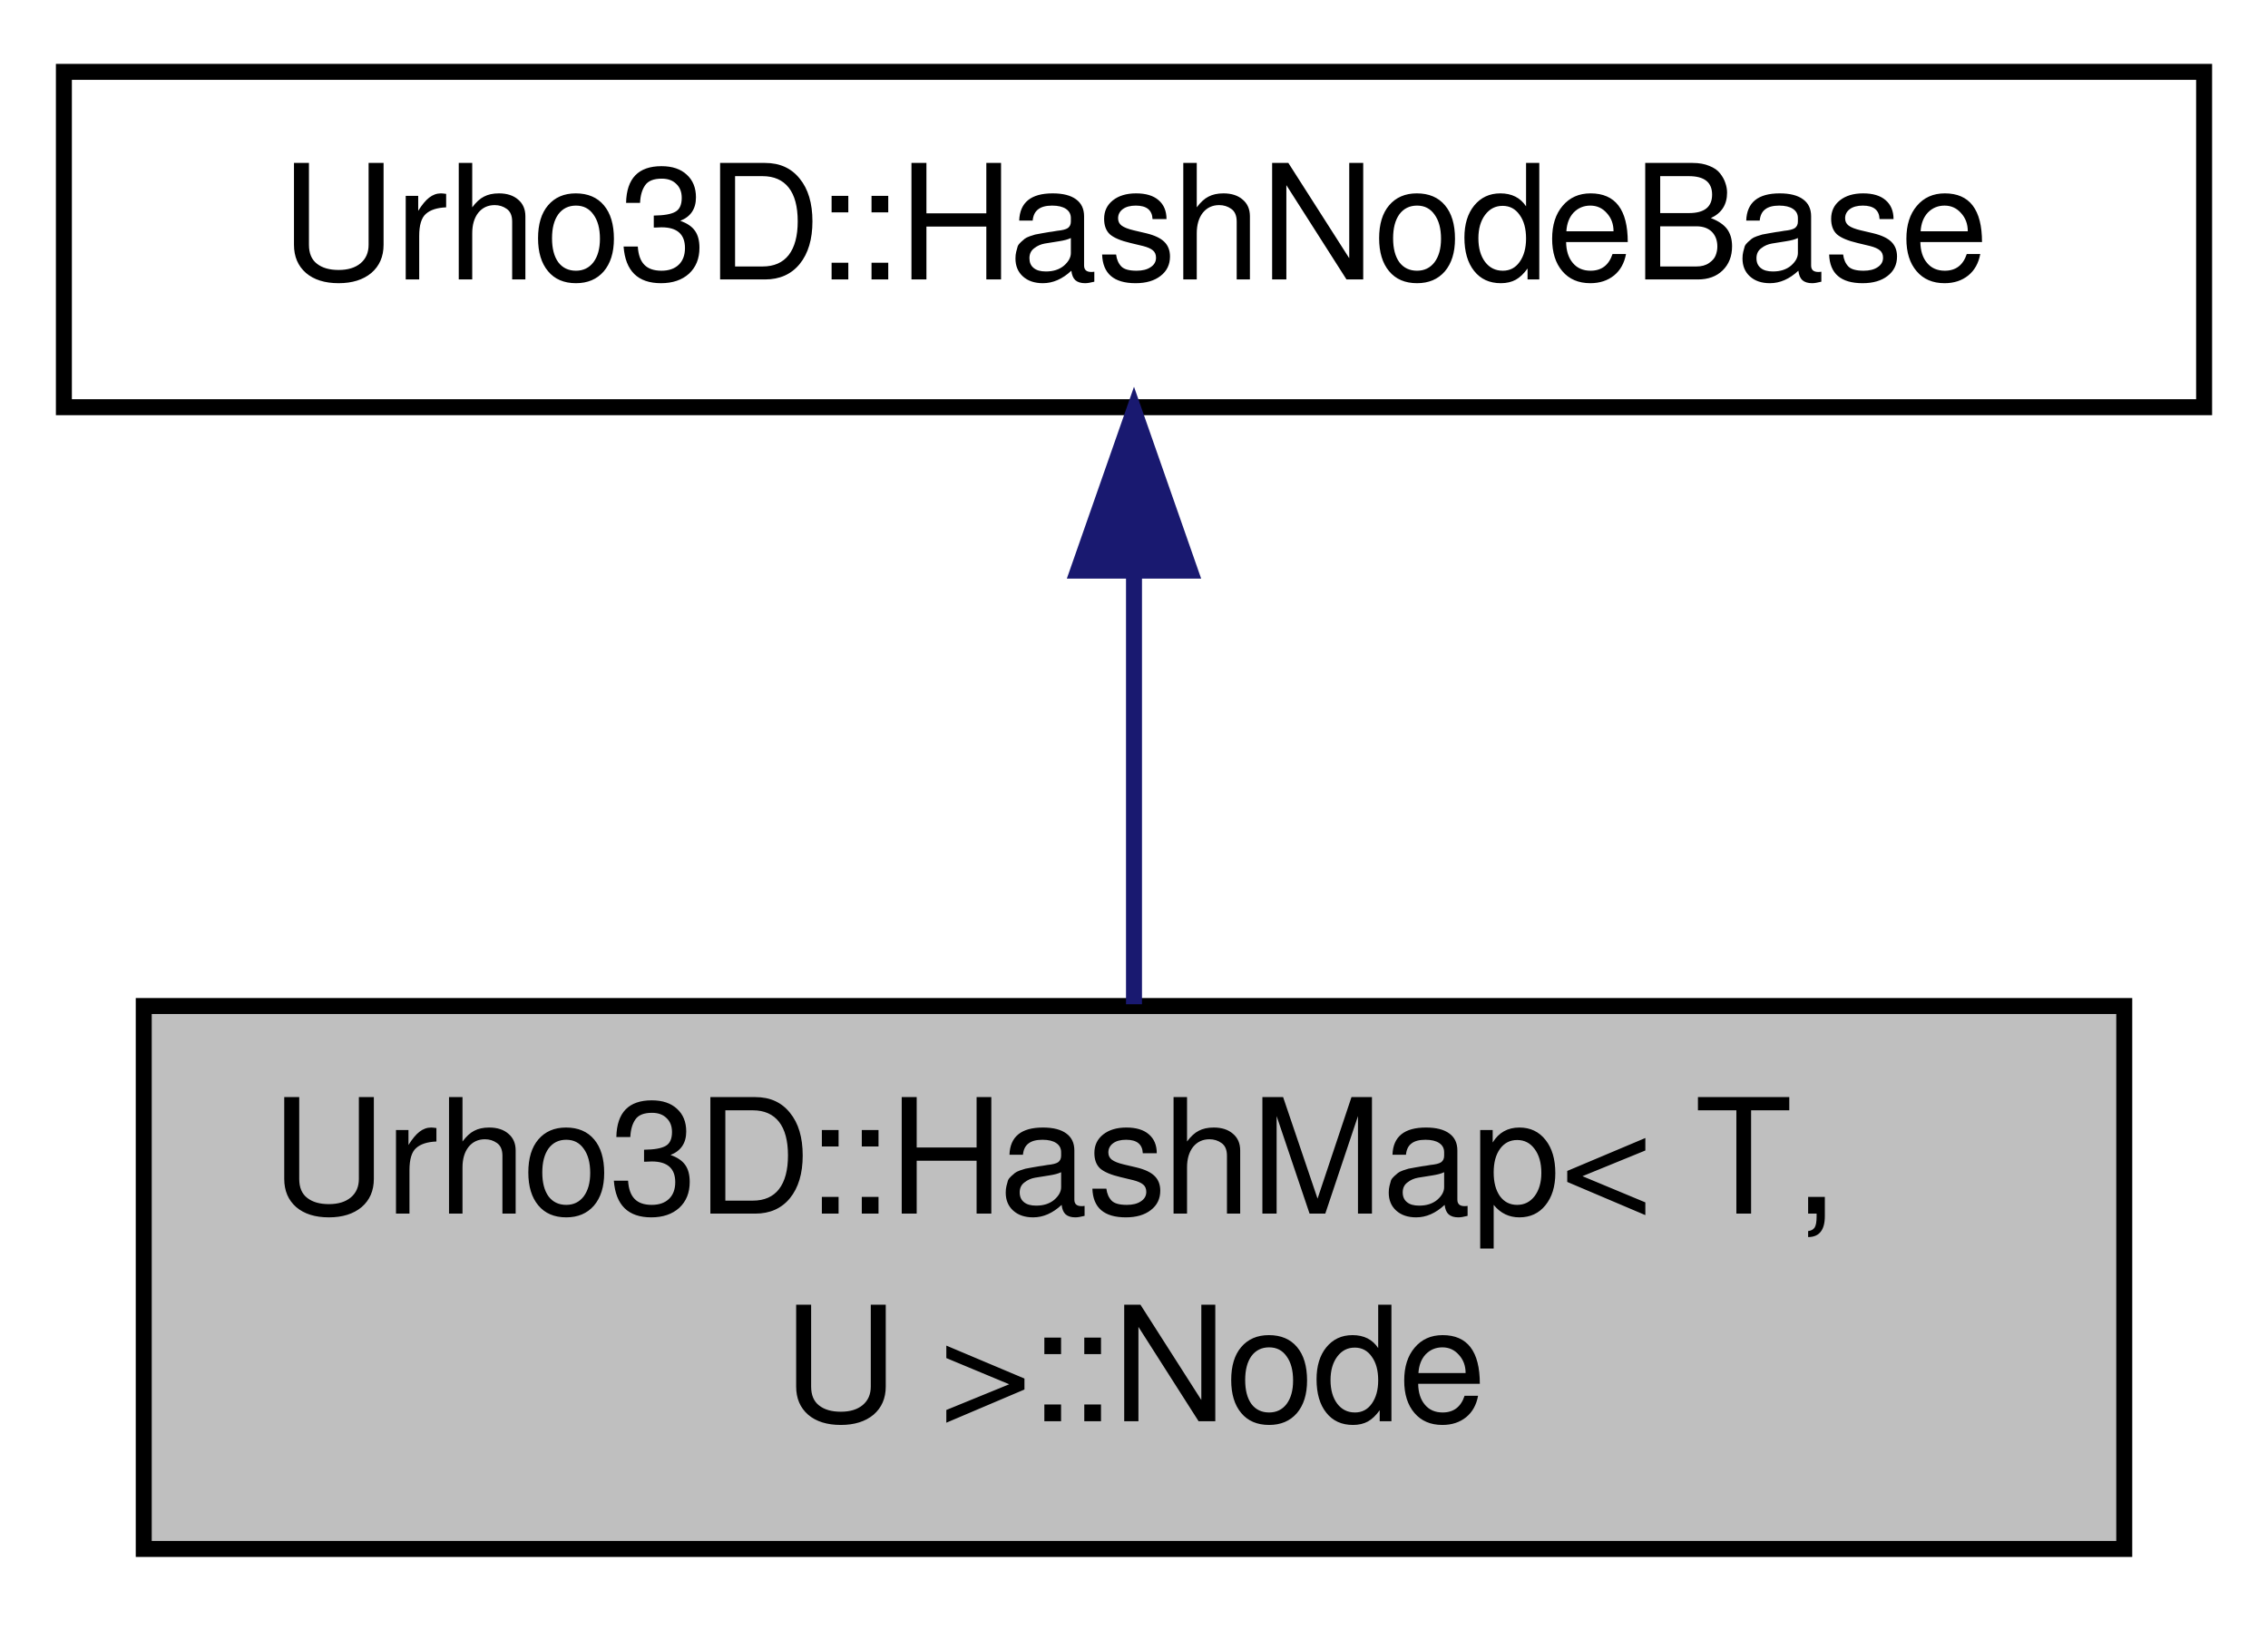
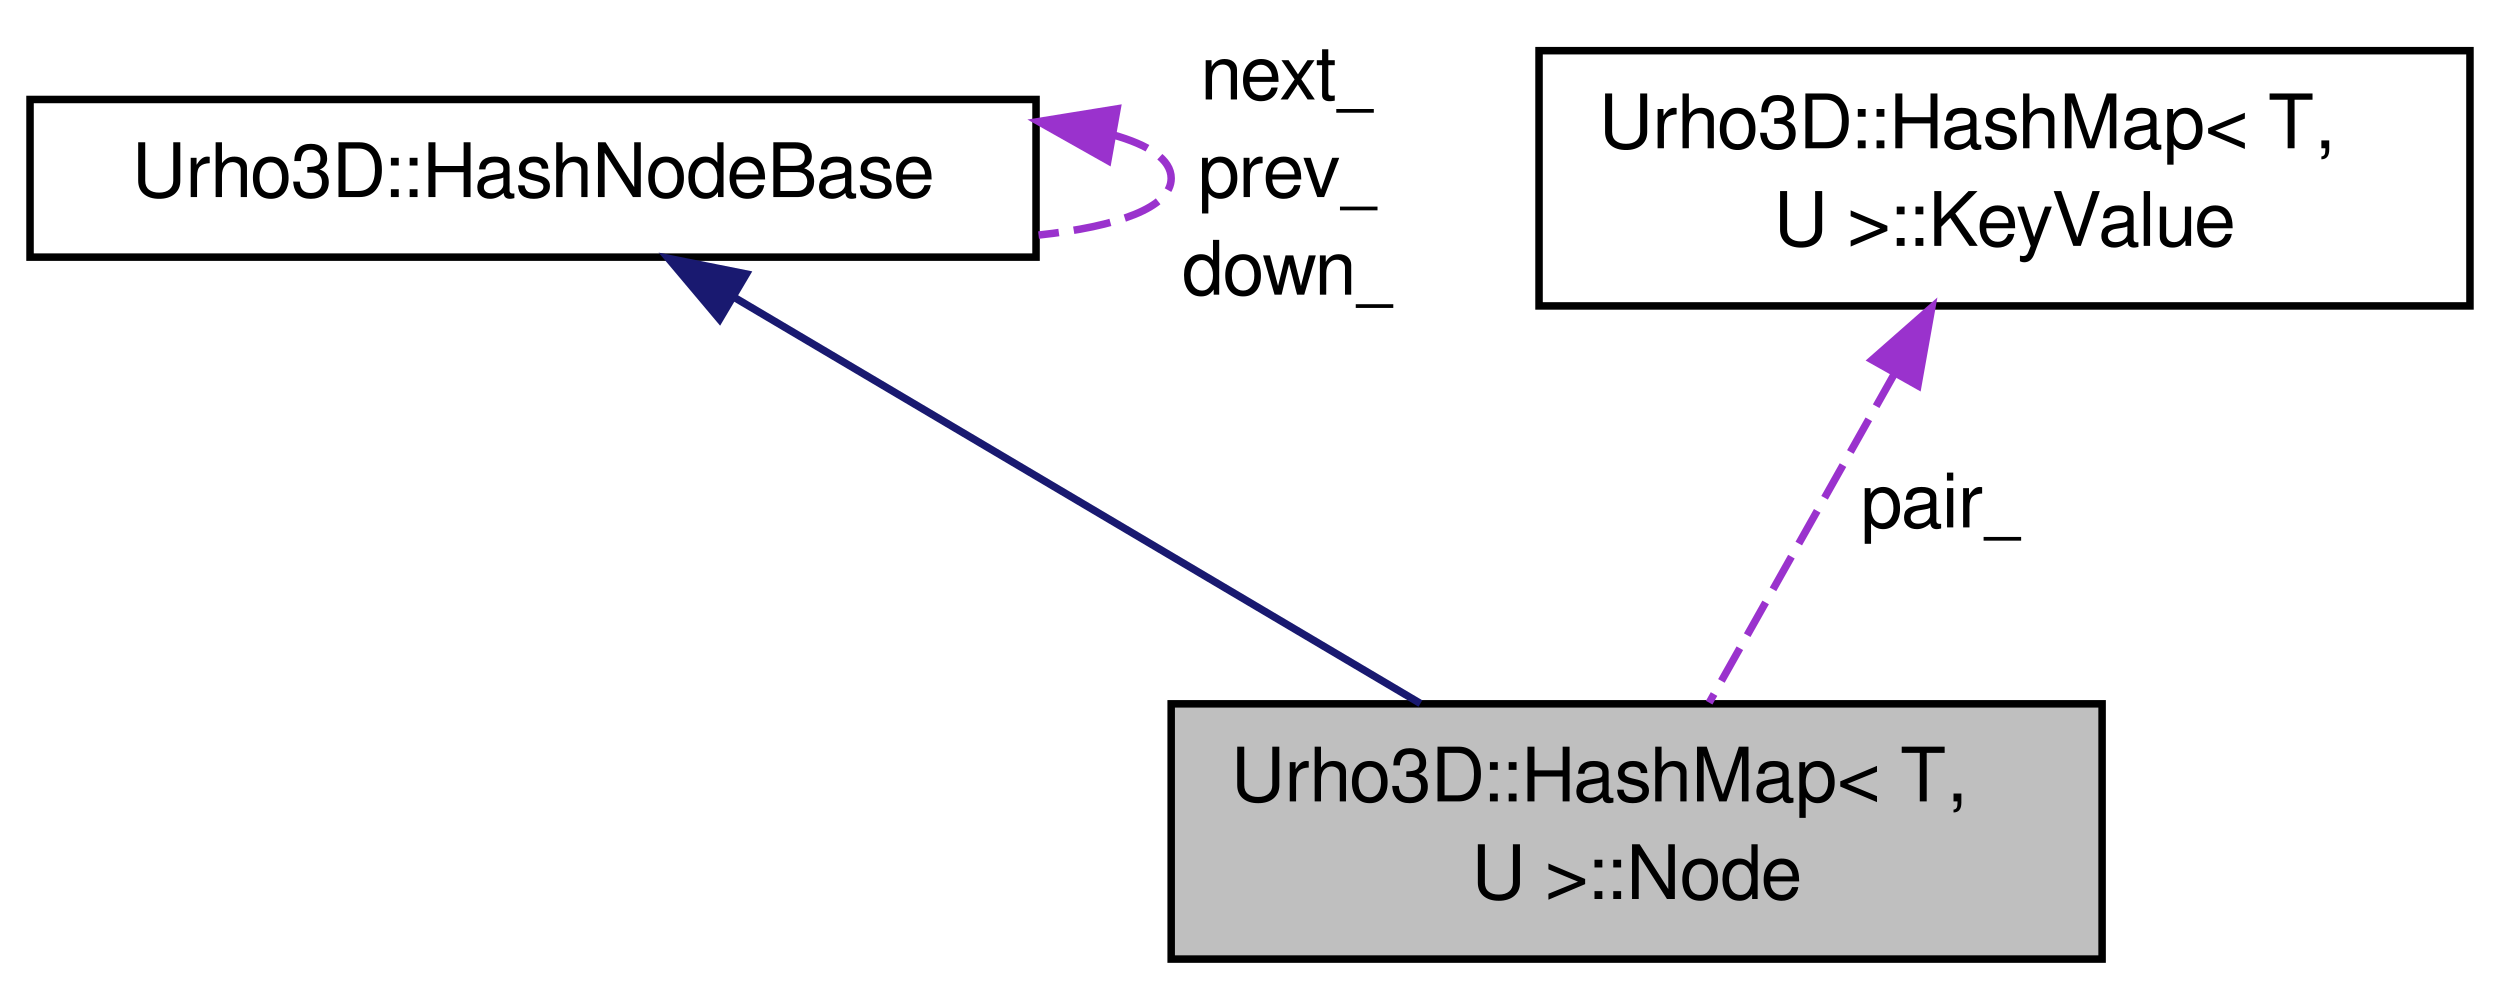
- <svg xmlns="http://www.w3.org/2000/svg" xmlns:xlink="http://www.w3.org/1999/xlink" width="142pt" height="102pt" viewBox="0.00 0.00 142.00 102.00">
-   <g id="graph1" class="graph" transform="scale(1 1) rotate(0) translate(4 98)">
+ <svg xmlns="http://www.w3.org/2000/svg" xmlns:xlink="http://www.w3.org/1999/xlink" width="333pt" height="133pt" viewBox="0.00 0.00 333.00 132.50">
+   <g id="graph1" class="graph" transform="scale(1 1) rotate(0) translate(4 128.5)">
    <g id="node1" class="node">
-       <polygon fill="#bfbfbf" stroke="black" points="5,-1 5,-35 129,-35 129,-1 5,-1" />
-       <text text-anchor="start" x="13" y="-22" font-family="FreeSans" font-size="10.00">Urho3D::HashMap&lt; T,</text>
-       <text text-anchor="middle" x="67" y="-9" font-family="FreeSans" font-size="10.00"> U &gt;::Node</text>
+       <polygon fill="#bfbfbf" stroke="black" points="152,-1 152,-35 276,-35 276,-1 152,-1" />
+       <text text-anchor="start" x="160" y="-22" font-family="FreeSans" font-size="10.00">Urho3D::HashMap&lt; T,</text>
+       <text text-anchor="middle" x="214" y="-9" font-family="FreeSans" font-size="10.00"> U &gt;::Node</text>
    </g>
    <g id="node2" class="node">
      <a xlink:href="a00180.html" target="_top" xlink:title="Hash set/map node base class.">
-         <polygon fill="none" stroke="black" points="0,-72.5 0,-93.5 134,-93.5 134,-72.5 0,-72.5" />
-         <text text-anchor="middle" x="67" y="-80.5" font-family="FreeSans" font-size="10.00">Urho3D::HashNodeBase</text>
+         <polygon fill="none" stroke="black" points="0,-94.5 0,-115.5 134,-115.5 134,-94.5 0,-94.5" />
+         <text text-anchor="middle" x="67" y="-102.5" font-family="FreeSans" font-size="10.00">Urho3D::HashNodeBase</text>
      </a>
    </g>
    <g id="edge2" class="edge">
-       <path fill="none" stroke="midnightblue" d="M67,-62.131C67,-53.405 67,-43.391 67,-35.11" />
-       <polygon fill="midnightblue" stroke="midnightblue" points="63.5,-62.267 67,-72.267 70.5,-62.267 63.5,-62.267" />
+       <path fill="none" stroke="midnightblue" d="M93.913,-89.072C119.773,-73.767 158.723,-50.715 185.199,-35.046" />
+       <polygon fill="midnightblue" stroke="midnightblue" points="91.848,-86.227 85.025,-94.332 95.413,-92.251 91.848,-86.227" />
+     </g>
+     <g id="edge4" class="edge">
+       <path fill="none" stroke="#9a32cd" stroke-dasharray="5,2" d="M144.188,-110.804C149.061,-109.439 152,-107.505 152,-105 152,-101.09 144.84,-98.57 134.337,-97.439" />
+       <polygon fill="#9a32cd" stroke="#9a32cd" points="143.567,-107.359 134.337,-112.561 144.796,-114.25 143.567,-107.359" />
+       <text text-anchor="middle" x="167.5" y="-115.5" font-family="FreeSans" font-size="10.00"> next_</text>
+       <text text-anchor="middle" x="167.5" y="-102.5" font-family="FreeSans" font-size="10.00">prev_</text>
+       <text text-anchor="middle" x="167.5" y="-89.5" font-family="FreeSans" font-size="10.00">down_</text>
+     </g>
+     <g id="node5" class="node">
+       <a xlink:href="a00198.html" target="_top" xlink:title="Hash map key-value pair with const key.">
+         <polygon fill="none" stroke="black" points="201,-88 201,-122 325,-122 325,-88 201,-88" />
+         <text text-anchor="start" x="209" y="-109" font-family="FreeSans" font-size="10.00">Urho3D::HashMap&lt; T,</text>
+         <text text-anchor="middle" x="263" y="-96" font-family="FreeSans" font-size="10.00"> U &gt;::KeyValue</text>
+       </a>
+     </g>
+     <g id="edge6" class="edge">
+       <path fill="none" stroke="#9a32cd" stroke-dasharray="5,2" d="M248.357,-79C240.368,-64.817 230.703,-47.656 223.661,-35.153" />
+       <polygon fill="#9a32cd" stroke="#9a32cd" points="245.362,-80.816 253.319,-87.812 251.461,-77.381 245.362,-80.816" />
+       <text text-anchor="middle" x="254.5" y="-58.5" font-family="FreeSans" font-size="10.00"> pair_</text>
    </g>
  </g>
</svg>
